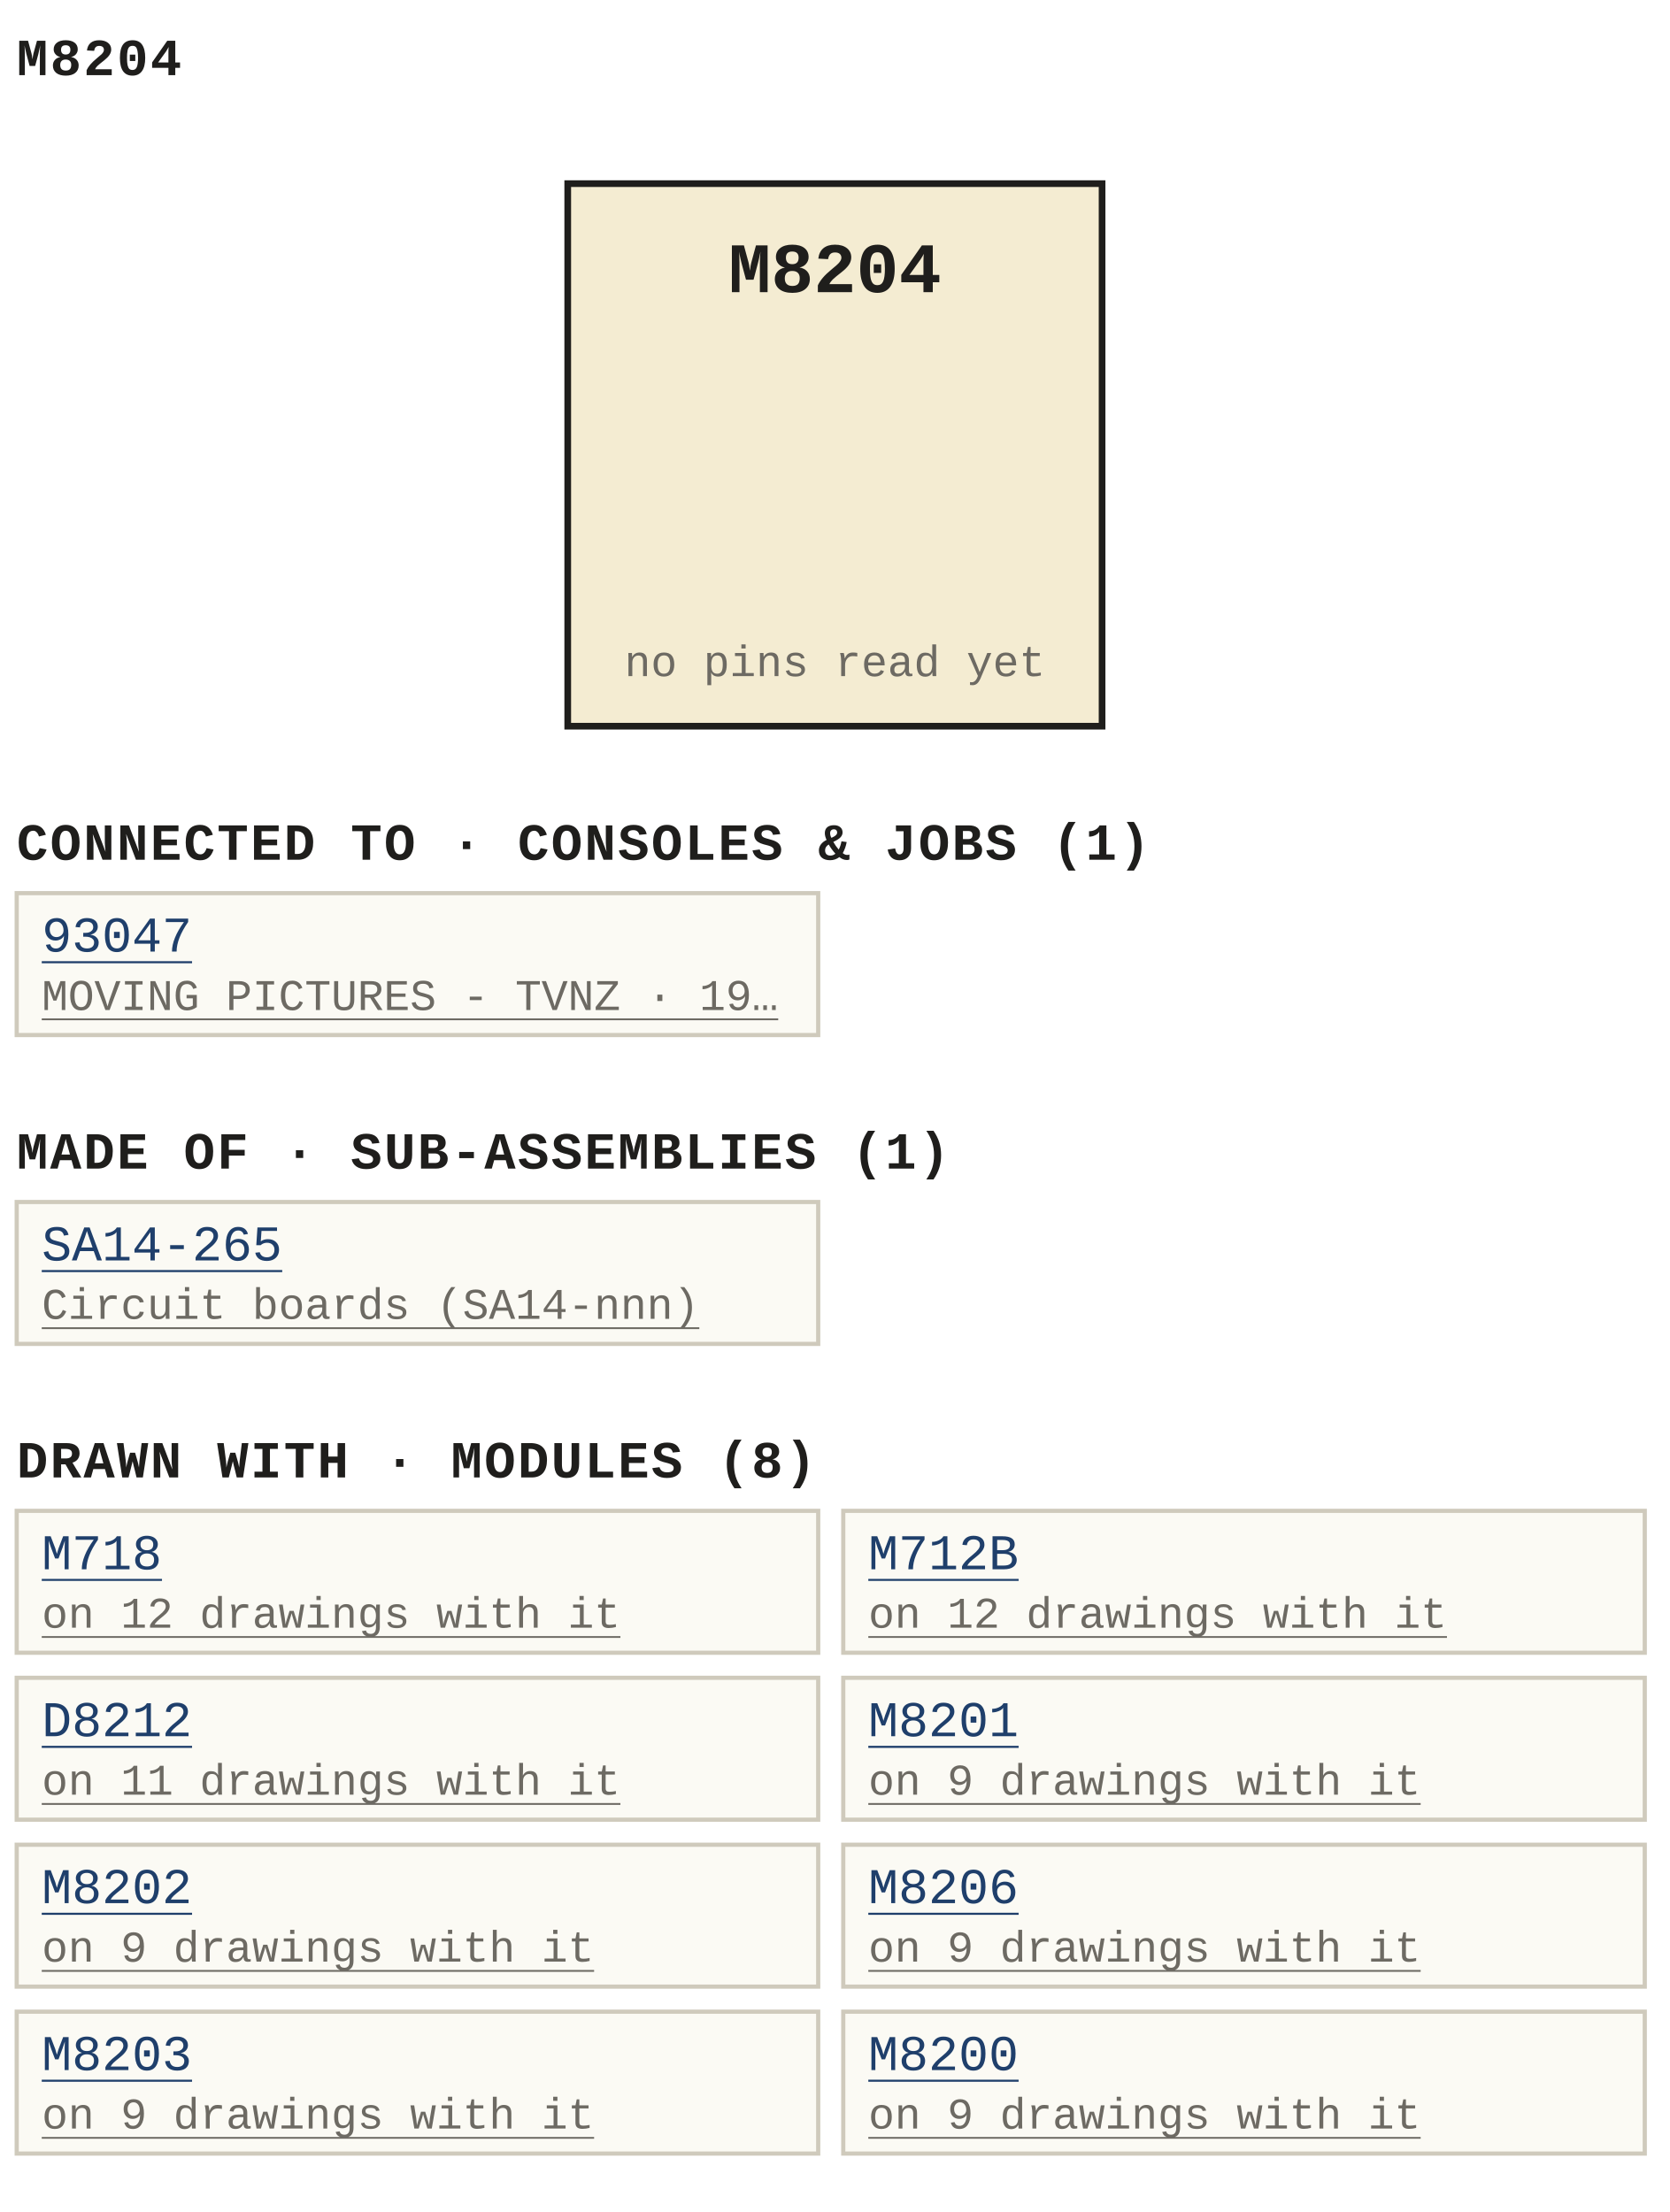
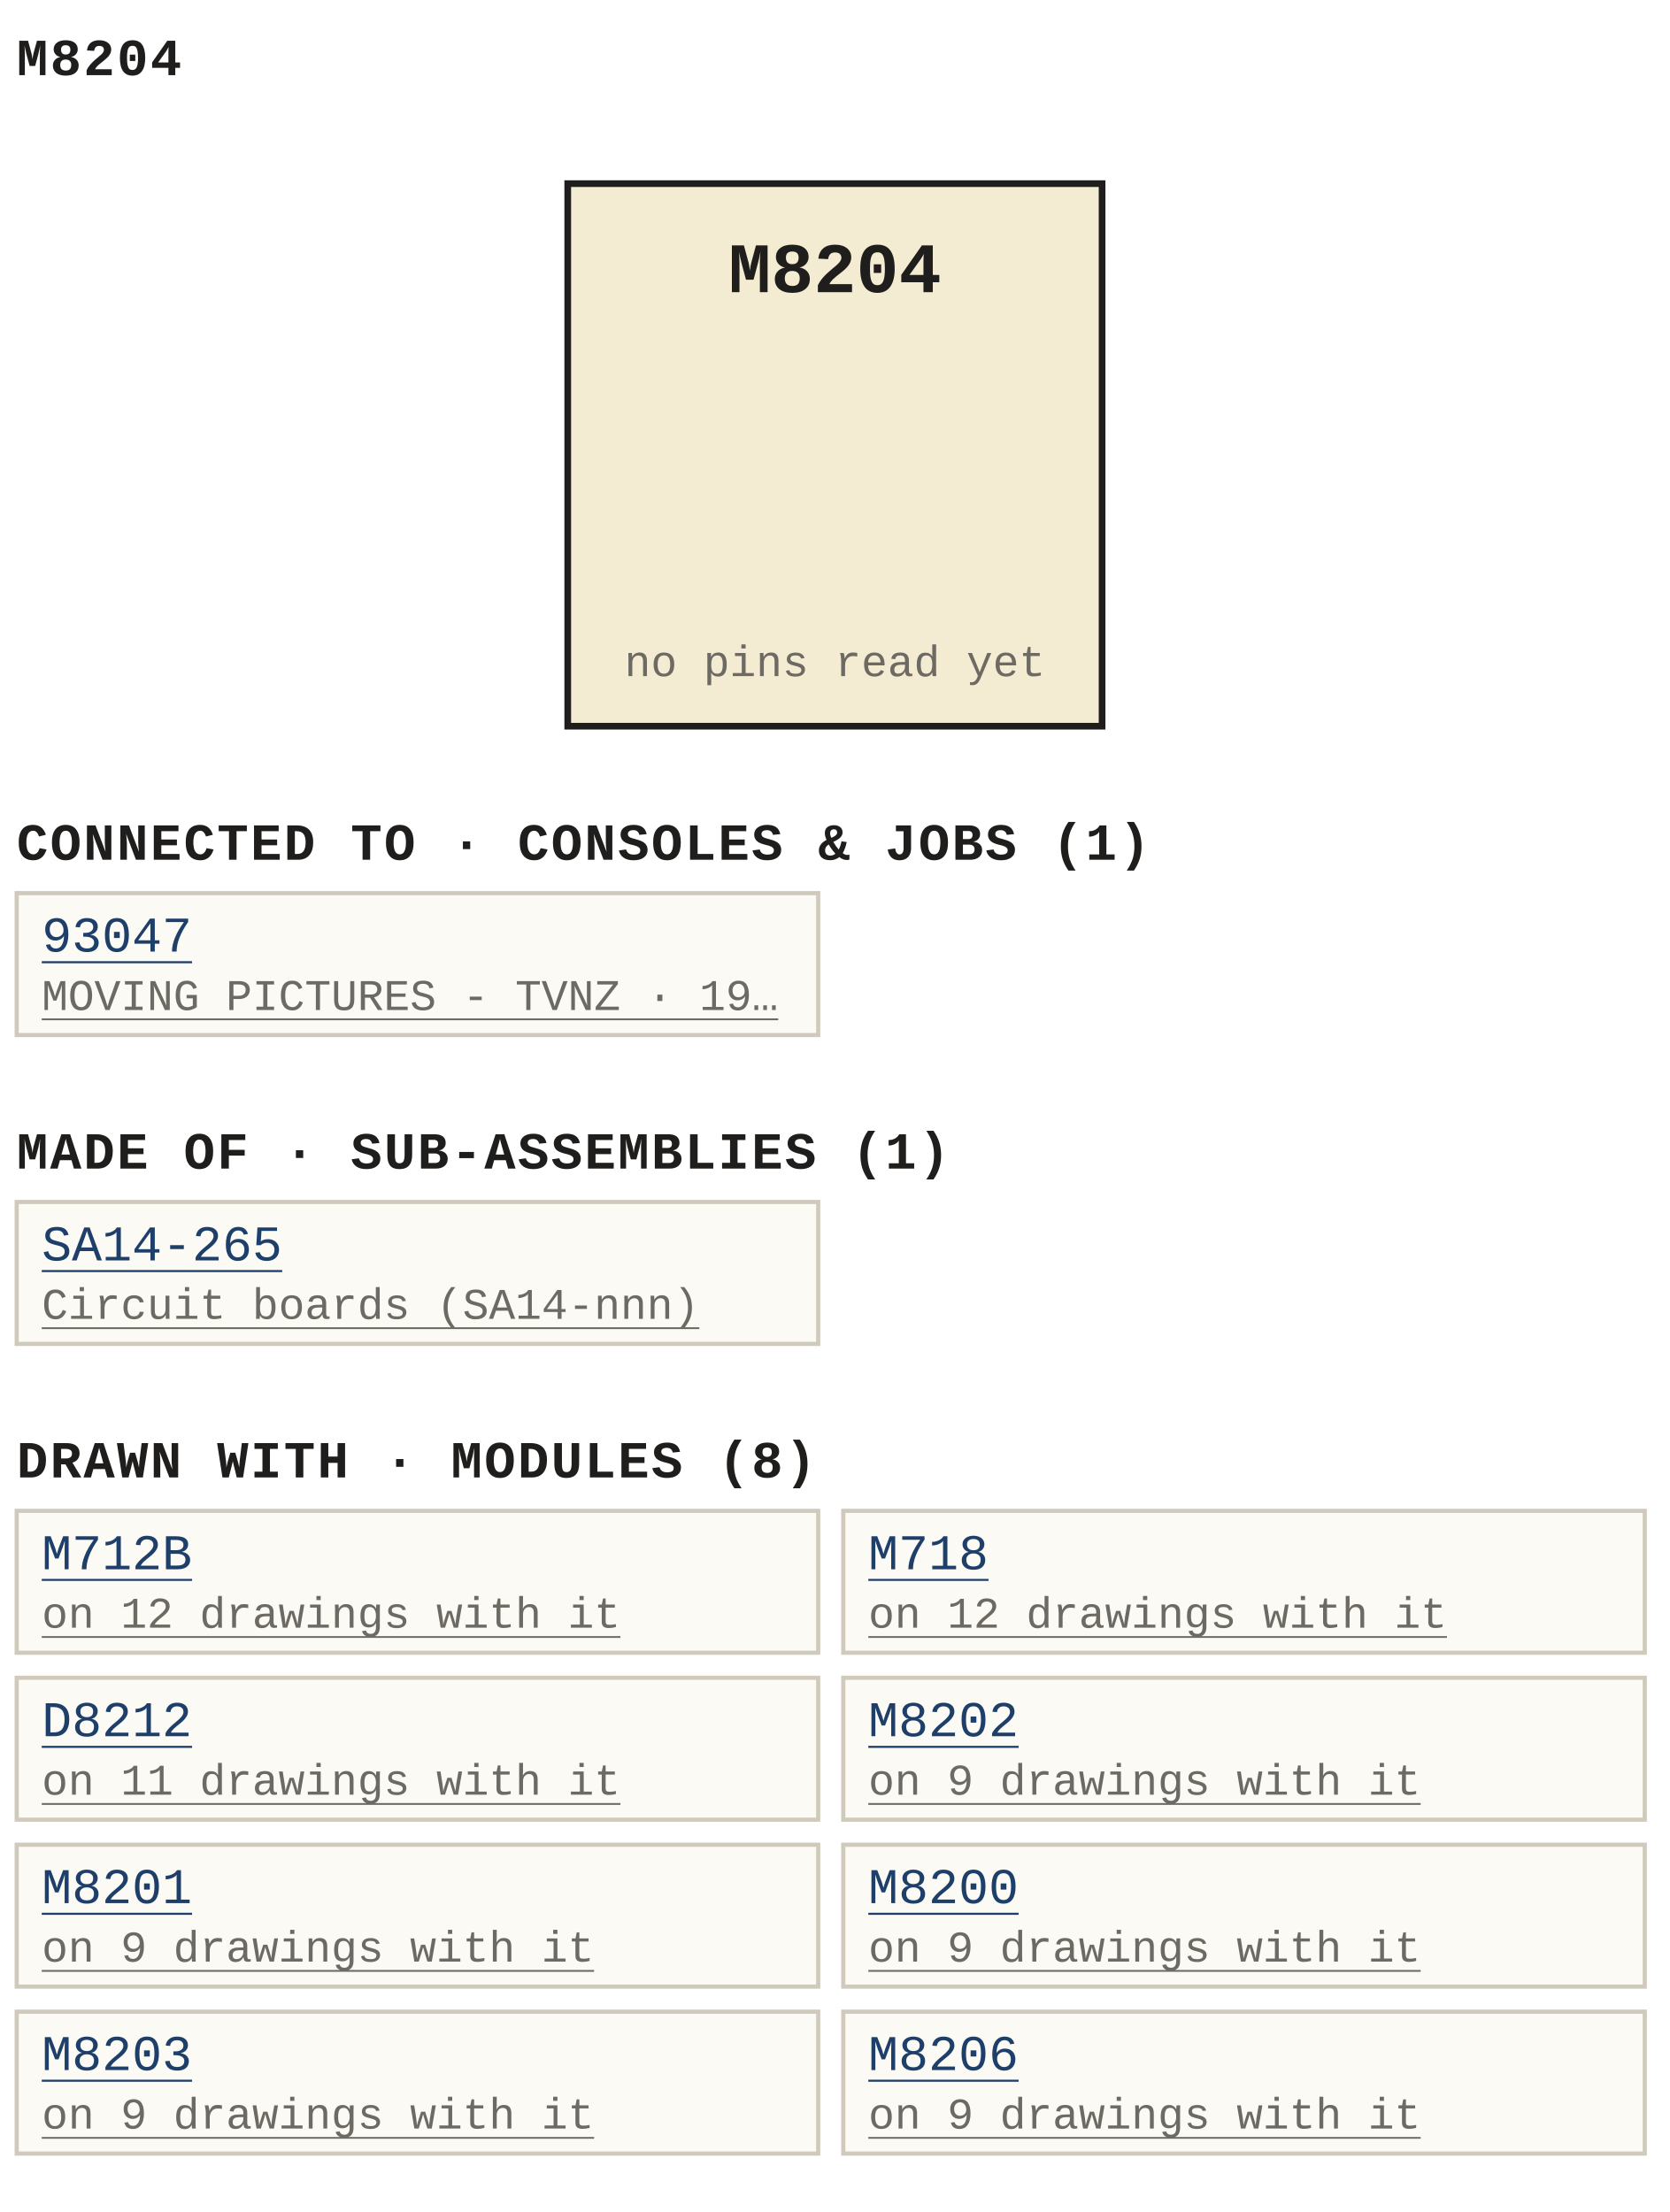
<svg xmlns="http://www.w3.org/2000/svg" class="wp" viewBox="0 0 400 530" width="400" height="530" role="img" aria-label="M8204 connections" style="width:100%;max-width:500px;height:auto;background:#fbfaf4">
  <style>.wp text{font-family:"Courier Prime","Courier New",Courier,monospace;fill:#1f1e1c;font-size:12px} .wp .f{fill:#6d6a63;font-size:10.5px} .wp .h{font-size:12.5px;font-weight:700;letter-spacing:.04em} .wp .b{font-size:17px;font-weight:700} .wp a text{fill:#1f3f6b;text-decoration:underline} .wp a:hover rect{fill:#efe9d2}</style>
  <text x="4" y="18" class="h">M8204</text>
  <rect x="136" y="44" width="128" height="130" fill="#f4ecd2" stroke="#1f1e1c" stroke-width="1.6" />
  <text x="200.0" y="70" class="b" text-anchor="middle">M8204</text>
  <text x="200.0" y="162" class="f" text-anchor="middle">no pins read yet</text>
  <text x="4" y="206" class="h">CONNECTED TO · CONSOLES &amp; JOBS (1)</text>
  <a href="../../PAGES/Job-93047.html">
    <rect x="4" y="214" width="192" height="34" fill="#fbfaf4" stroke="#cfcabc" />
    <text x="10" y="228">93047</text>
    <text x="10" y="242" class="f">MOVING PICTURES - TVNZ · 19…</text>
  </a>
  <text x="4" y="280" class="h">MADE OF · SUB-ASSEMBLIES (1)</text>
  <a href="../../PAGES/Register-Circuit-boards-SA14-nnn.html#sa14-265">
    <rect x="4" y="288" width="192" height="34" fill="#fbfaf4" stroke="#cfcabc" />
    <text x="10" y="302">SA14-265</text>
    <text x="10" y="316" class="f">Circuit boards (SA14-nnn)</text>
  </a>
  <text x="4" y="354" class="h">DRAWN WITH · MODULES (8)</text>
-   <a href="../../PAGES/M718.html">
+   <a href="../../PAGES/M712B.html">
    <rect x="4" y="362" width="192" height="34" fill="#fbfaf4" stroke="#cfcabc" />
-     <text x="10" y="376">M718</text>
+     <text x="10" y="376">M712B</text>
    <text x="10" y="390" class="f">on 12 drawings with it</text>
  </a>
-   <a href="../../PAGES/M712B.html">
+   <a href="../../PAGES/M718.html">
    <rect x="202" y="362" width="192" height="34" fill="#fbfaf4" stroke="#cfcabc" />
-     <text x="208" y="376">M712B</text>
+     <text x="208" y="376">M718</text>
    <text x="208" y="390" class="f">on 12 drawings with it</text>
  </a>
  <a href="../../PAGES/D8212.html">
    <rect x="4" y="402" width="192" height="34" fill="#fbfaf4" stroke="#cfcabc" />
    <text x="10" y="416">D8212</text>
    <text x="10" y="430" class="f">on 11 drawings with it</text>
  </a>
-   <a href="../../PAGES/M8201.html">
+   <a href="../../PAGES/M8202.html">
    <rect x="202" y="402" width="192" height="34" fill="#fbfaf4" stroke="#cfcabc" />
-     <text x="208" y="416">M8201</text>
+     <text x="208" y="416">M8202</text>
    <text x="208" y="430" class="f">on 9 drawings with it</text>
  </a>
-   <a href="../../PAGES/M8202.html">
+   <a href="../../PAGES/M8201.html">
    <rect x="4" y="442" width="192" height="34" fill="#fbfaf4" stroke="#cfcabc" />
-     <text x="10" y="456">M8202</text>
+     <text x="10" y="456">M8201</text>
    <text x="10" y="470" class="f">on 9 drawings with it</text>
  </a>
-   <a href="../../PAGES/M8206.html">
+   <a href="../../PAGES/M8200.html">
    <rect x="202" y="442" width="192" height="34" fill="#fbfaf4" stroke="#cfcabc" />
-     <text x="208" y="456">M8206</text>
+     <text x="208" y="456">M8200</text>
    <text x="208" y="470" class="f">on 9 drawings with it</text>
  </a>
  <a href="../../PAGES/M8203.html">
    <rect x="4" y="482" width="192" height="34" fill="#fbfaf4" stroke="#cfcabc" />
    <text x="10" y="496">M8203</text>
    <text x="10" y="510" class="f">on 9 drawings with it</text>
  </a>
-   <a href="../../PAGES/M8200.html">
+   <a href="../../PAGES/M8206.html">
    <rect x="202" y="482" width="192" height="34" fill="#fbfaf4" stroke="#cfcabc" />
-     <text x="208" y="496">M8200</text>
+     <text x="208" y="496">M8206</text>
    <text x="208" y="510" class="f">on 9 drawings with it</text>
  </a>
</svg>
